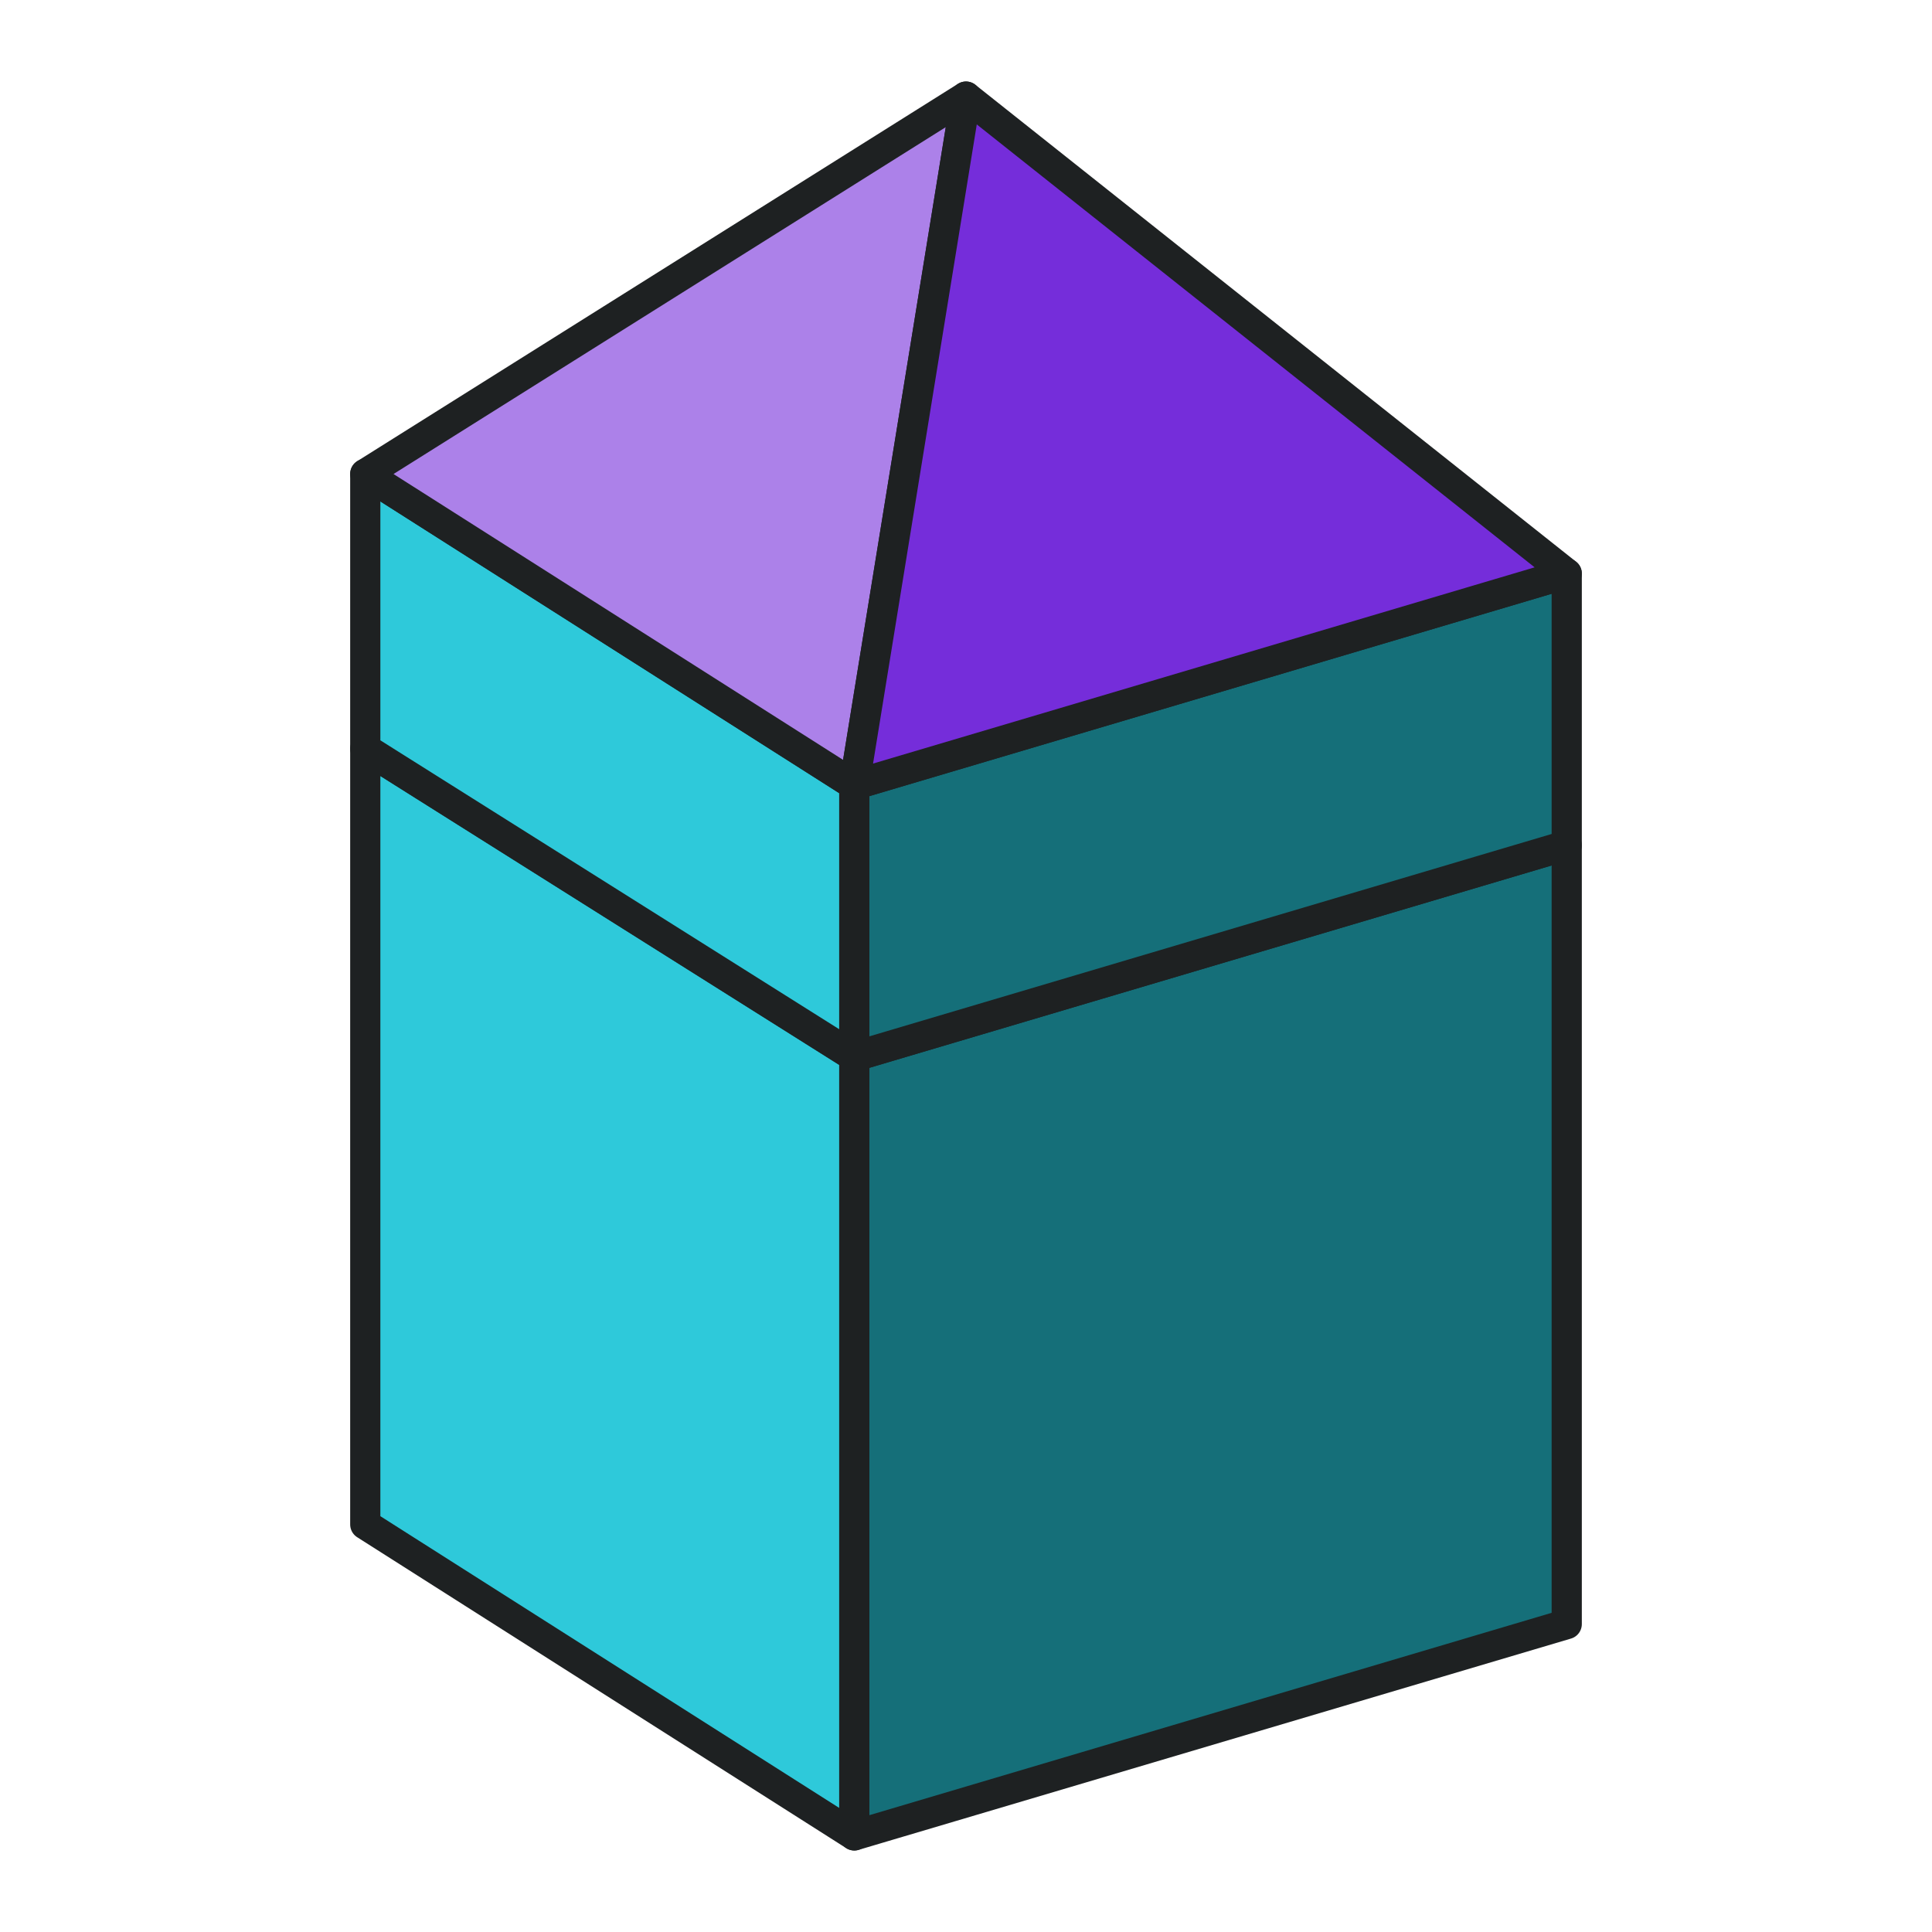
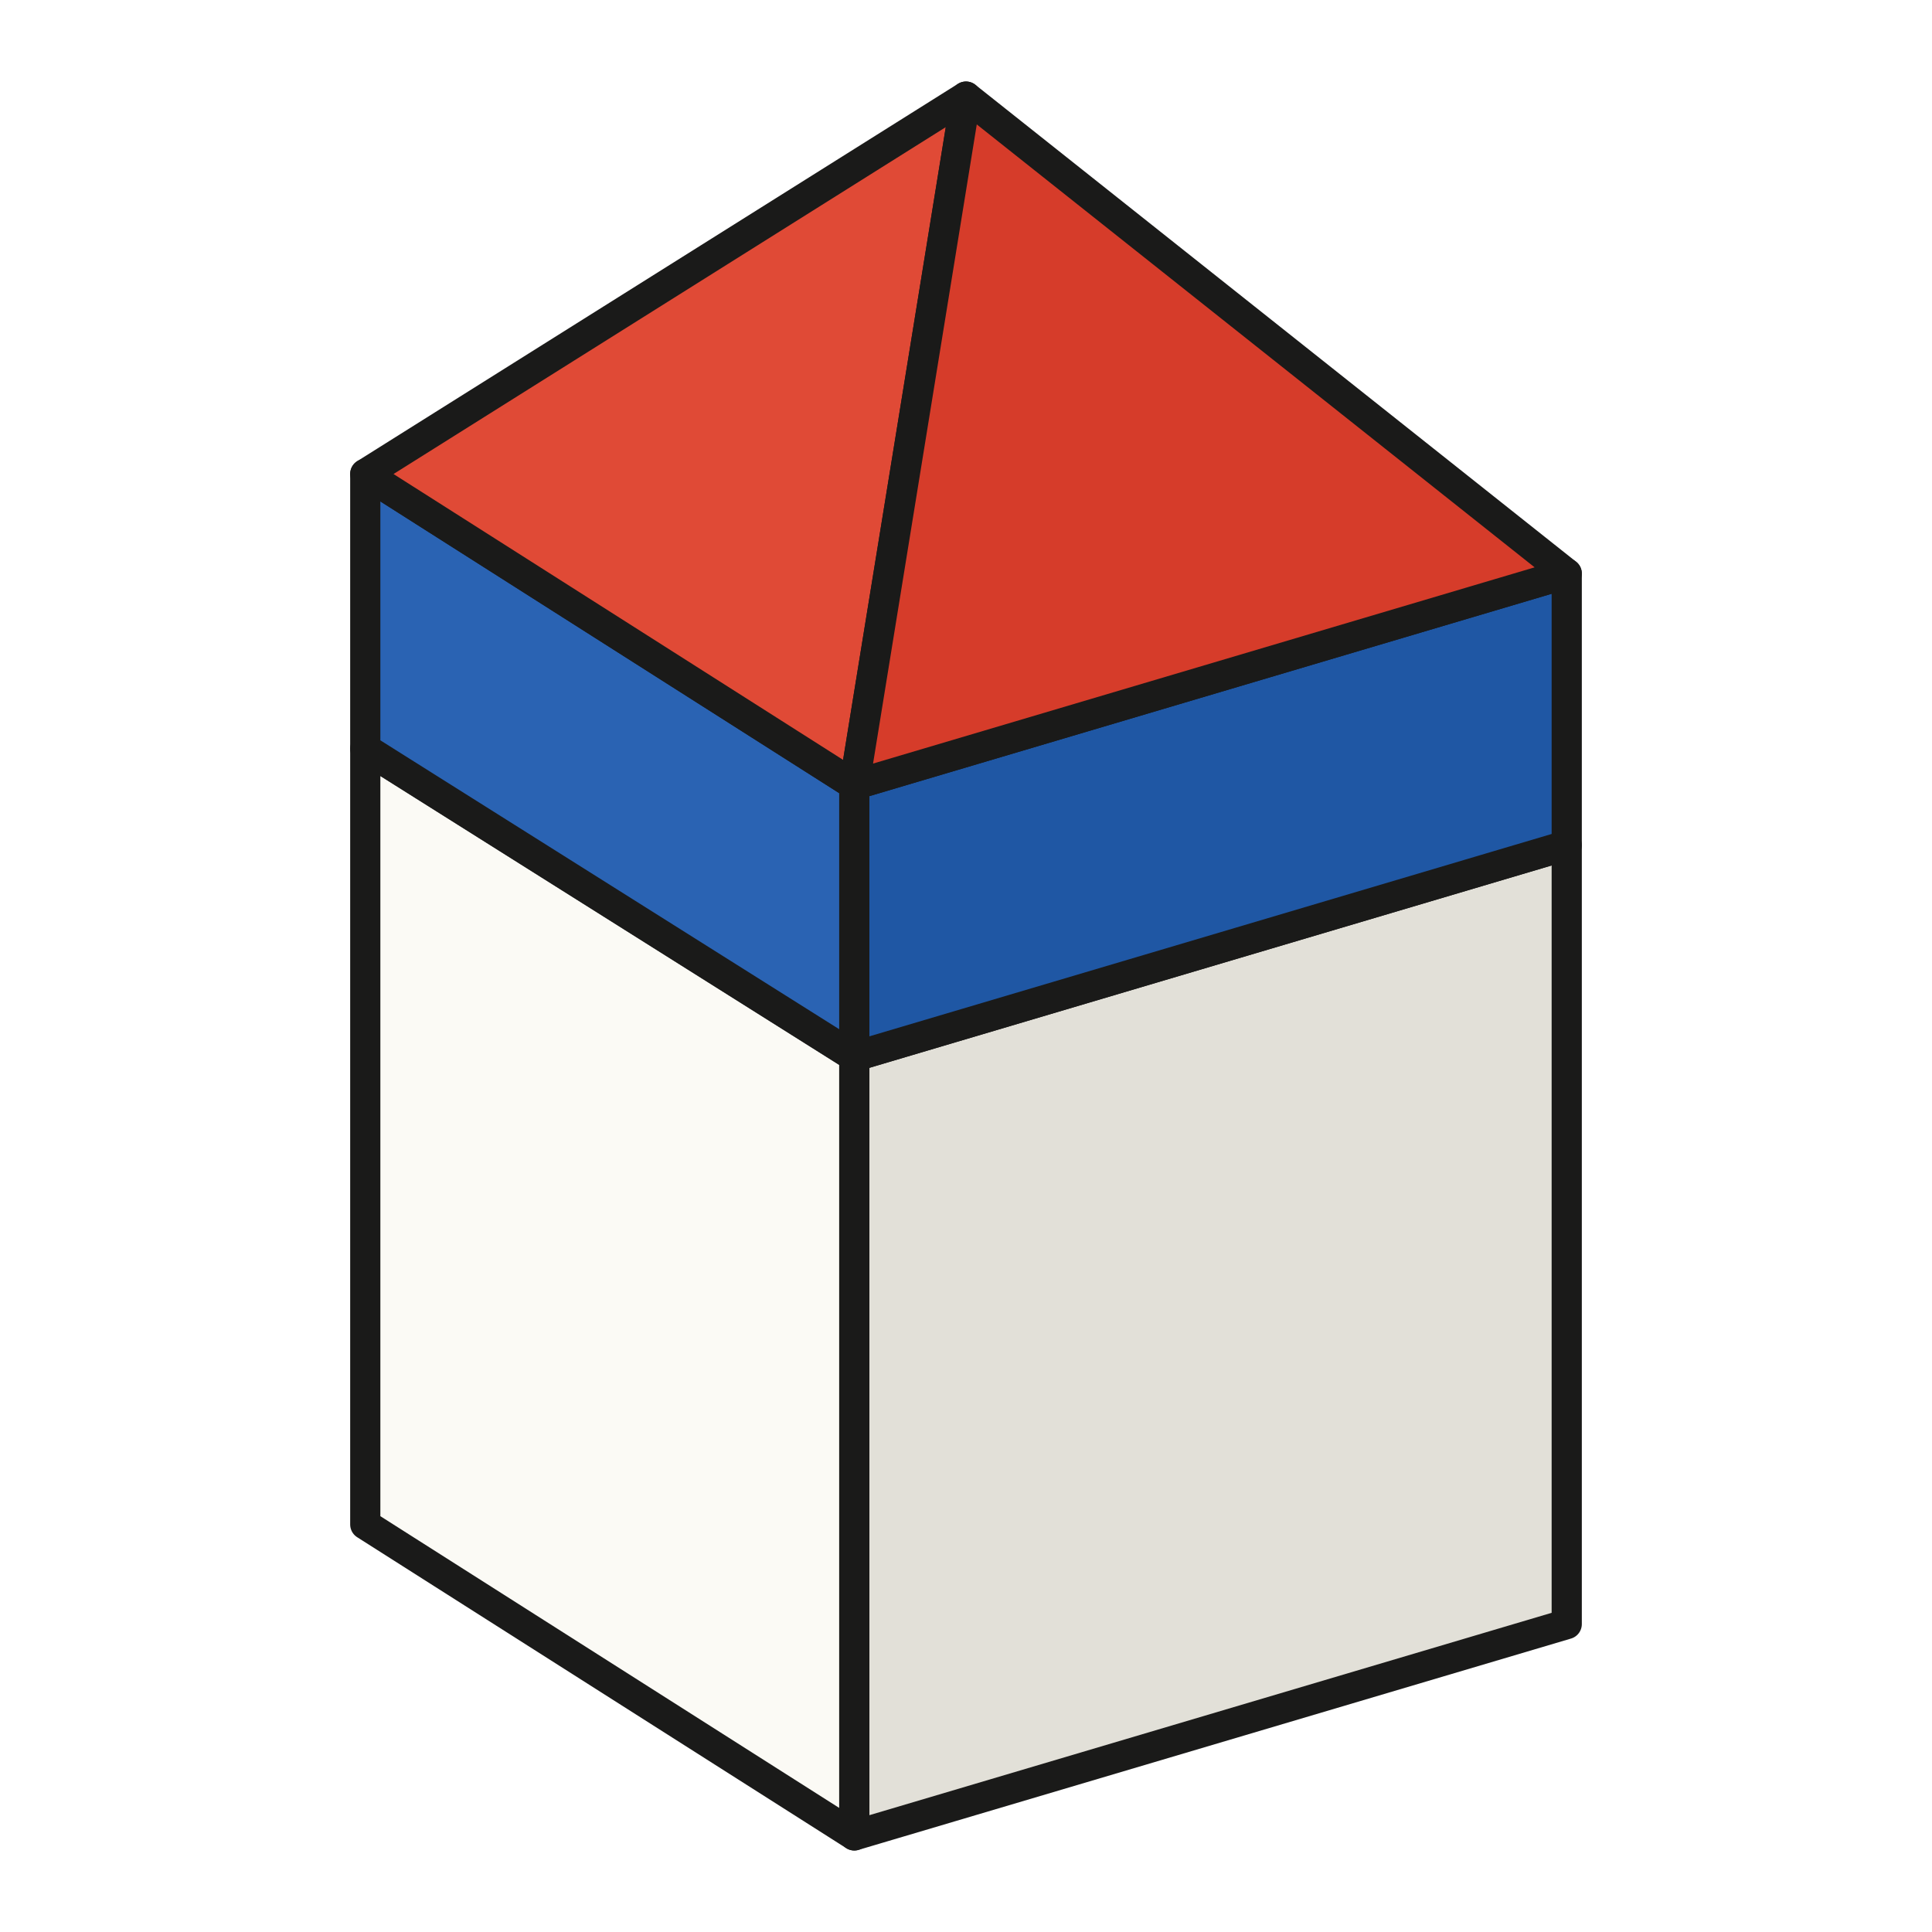
<svg xmlns="http://www.w3.org/2000/svg" viewBox="0 0 64 64">
-   <polygon points="28.3,60.8 28.3,35.0 12.1,24.8 12.1,50.5" fill="#2ec9da" stroke="#1e2122" stroke-width="1" stroke-linejoin="round" />
-   <polygon points="28.3,60.8 51.9,53.8 51.9,28.0 28.3,35.0" fill="#156f79" stroke="#1e2122" stroke-width="1" stroke-linejoin="round" />
-   <polygon points="12.1,24.8 28.3,35.0 28.3,26.0 12.1,15.7" fill="#2ec9da" stroke="#1e2122" stroke-width="1" stroke-linejoin="round" />
-   <polygon points="12.1,15.7 28.3,26.0 32.0,3.2" fill="#ac81e9" stroke="#1e2122" stroke-width="1" stroke-linejoin="round" />
-   <polygon points="28.3,35.0 51.9,28.0 51.9,19.0 28.3,26.0" fill="#156f79" stroke="#1e2122" stroke-width="1" stroke-linejoin="round" />
-   <polygon points="28.3,26.0 51.9,19.0 32.0,3.2" fill="#752dda" stroke="#1e2122" stroke-width="1" stroke-linejoin="round" />
+   <polygon points="28.3,60.8 28.3,35.0 12.1,24.8 12.1,50.5" fill="#fbfaf5" stroke="#1a1a19" stroke-width="1" stroke-linejoin="round" />
+   <polygon points="28.3,60.8 51.9,53.8 51.9,28.0 28.3,35.0" fill="#e2e0d8" stroke="#1a1a19" stroke-width="1" stroke-linejoin="round" />
+   <polygon points="12.1,24.8 28.3,35.0 28.3,26.0 12.1,15.7" fill="#2a63b3" stroke="#1a1a19" stroke-width="1" stroke-linejoin="round" />
+   <polygon points="12.1,15.7 28.3,26.0 32.0,3.2" fill="#e04a36" stroke="#1a1a19" stroke-width="1" stroke-linejoin="round" />
+   <polygon points="28.3,35.0 51.9,28.0 51.9,19.0 28.3,26.0" fill="#1f57a4" stroke="#1a1a19" stroke-width="1" stroke-linejoin="round" />
+   <polygon points="28.3,26.0 51.9,19.0 32.0,3.2" fill="#d63c2a" stroke="#1a1a19" stroke-width="1" stroke-linejoin="round" />
</svg>
